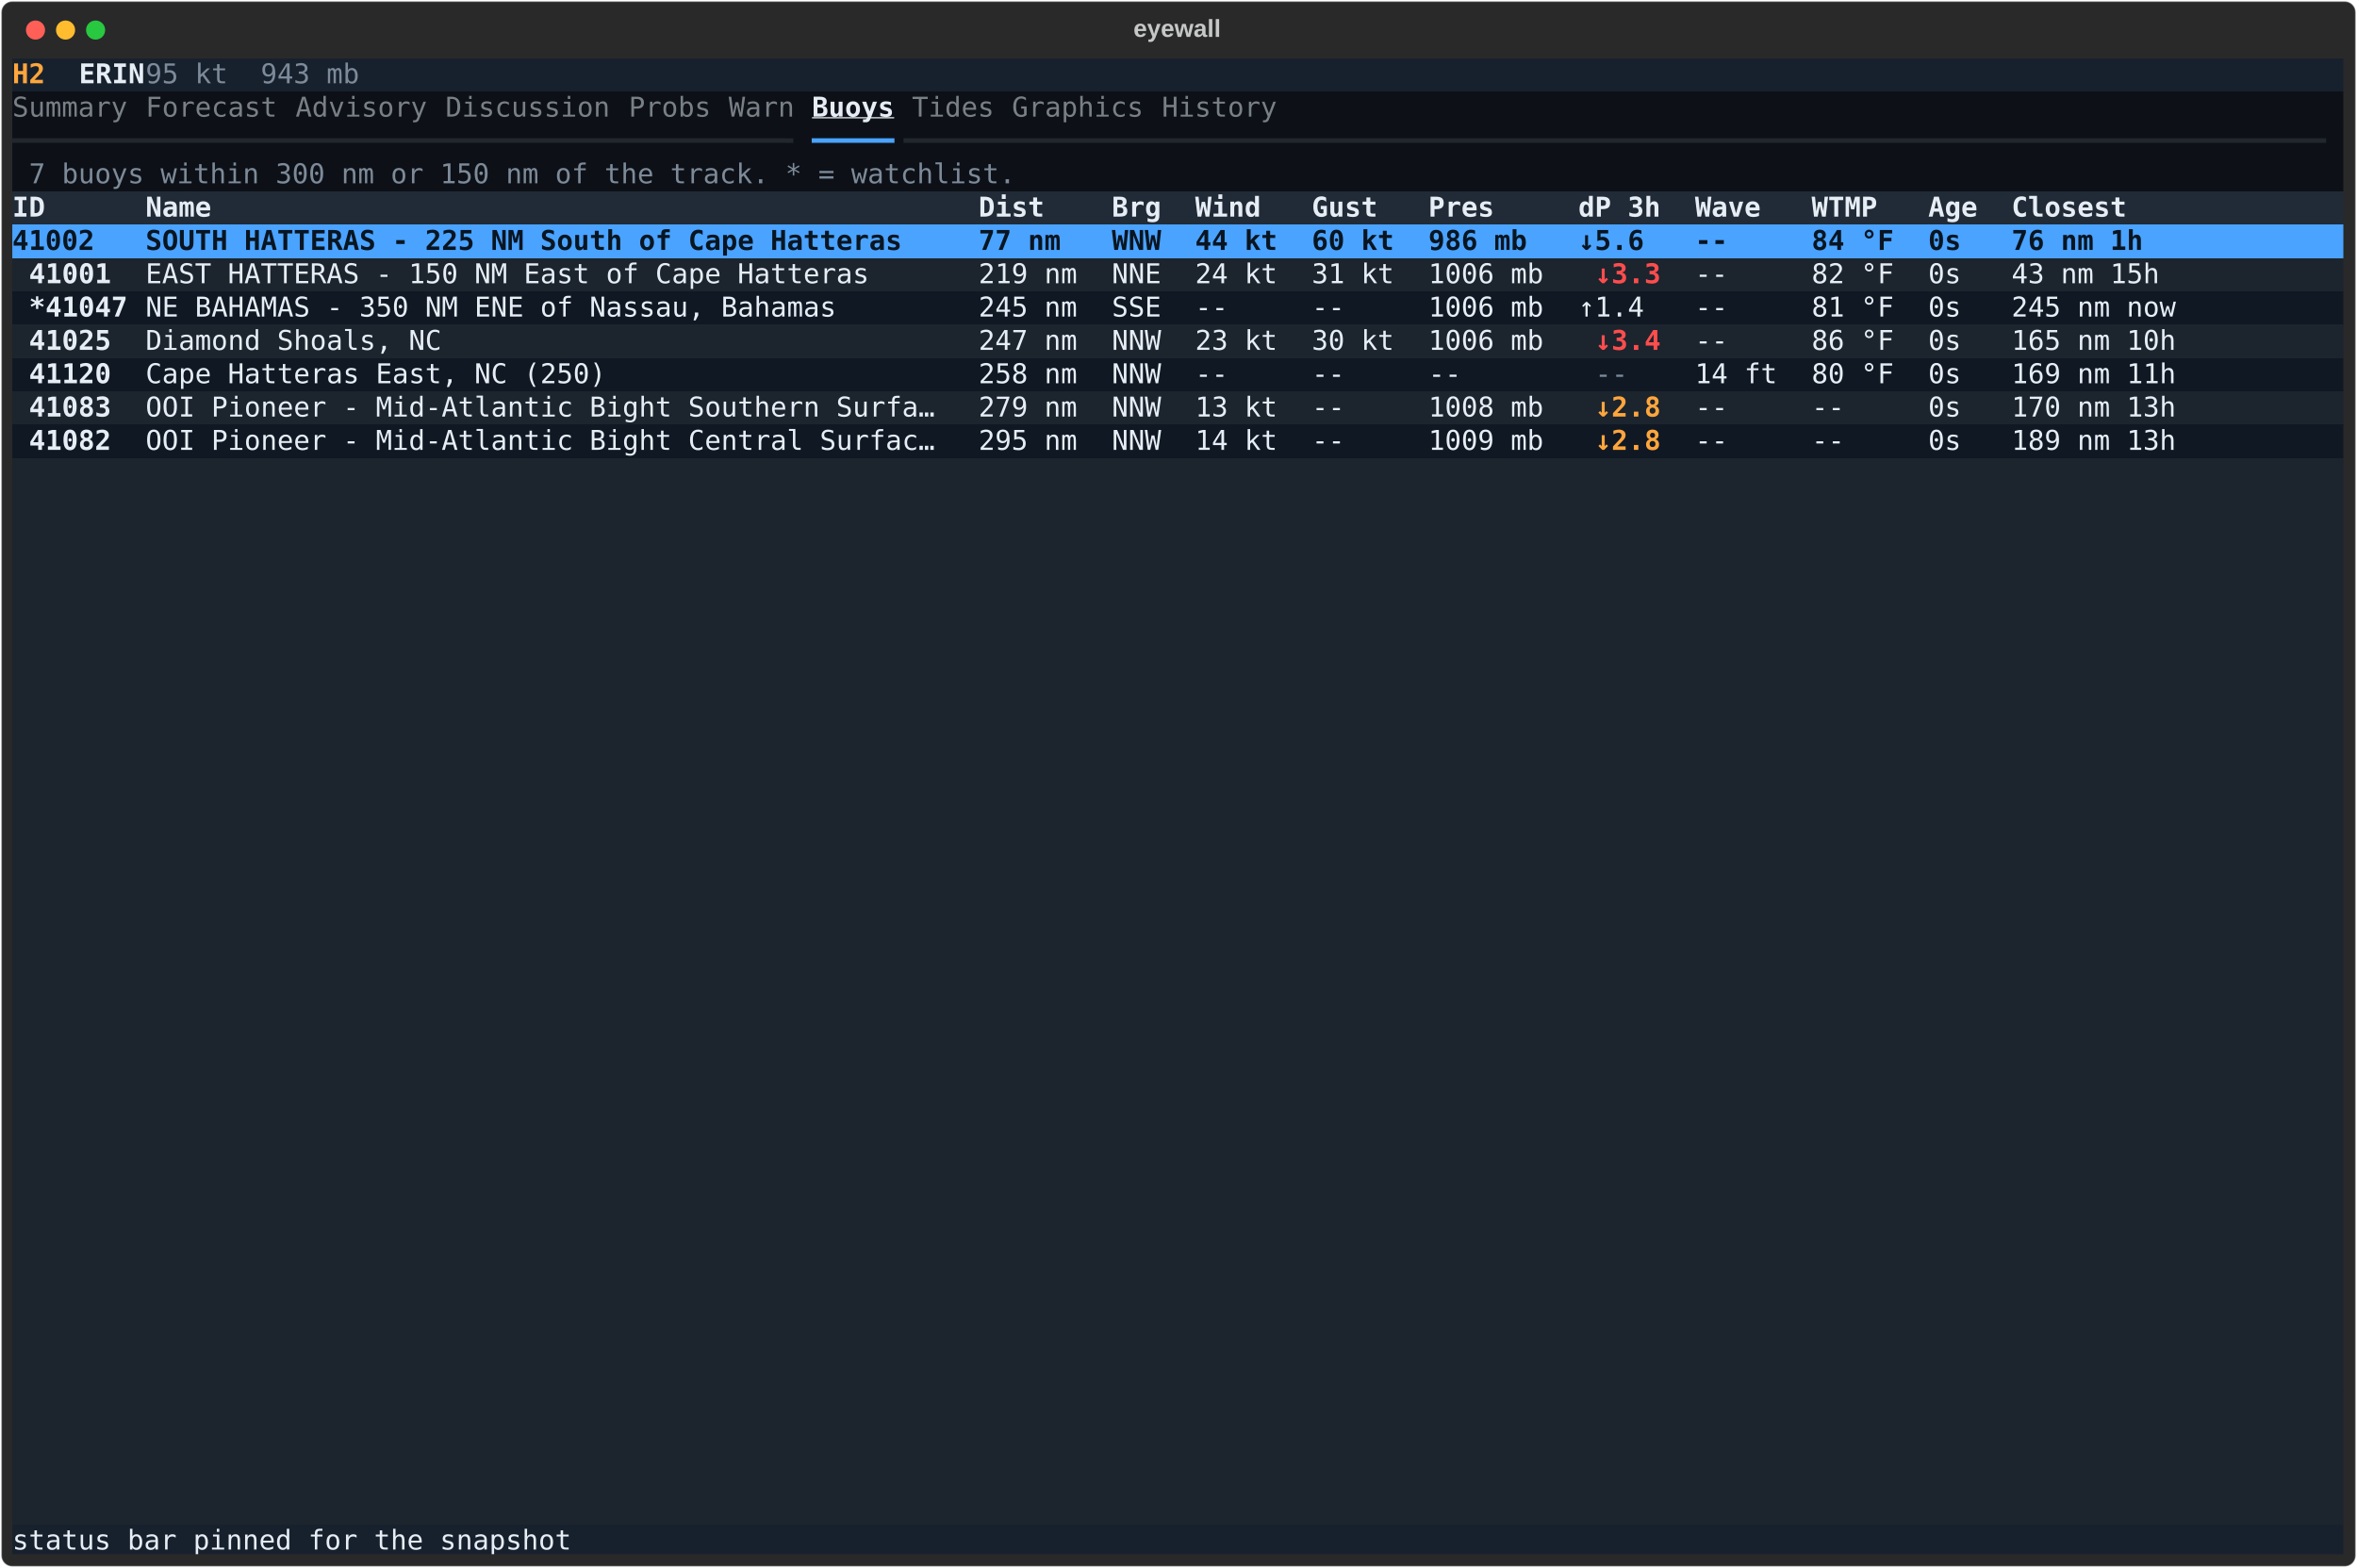
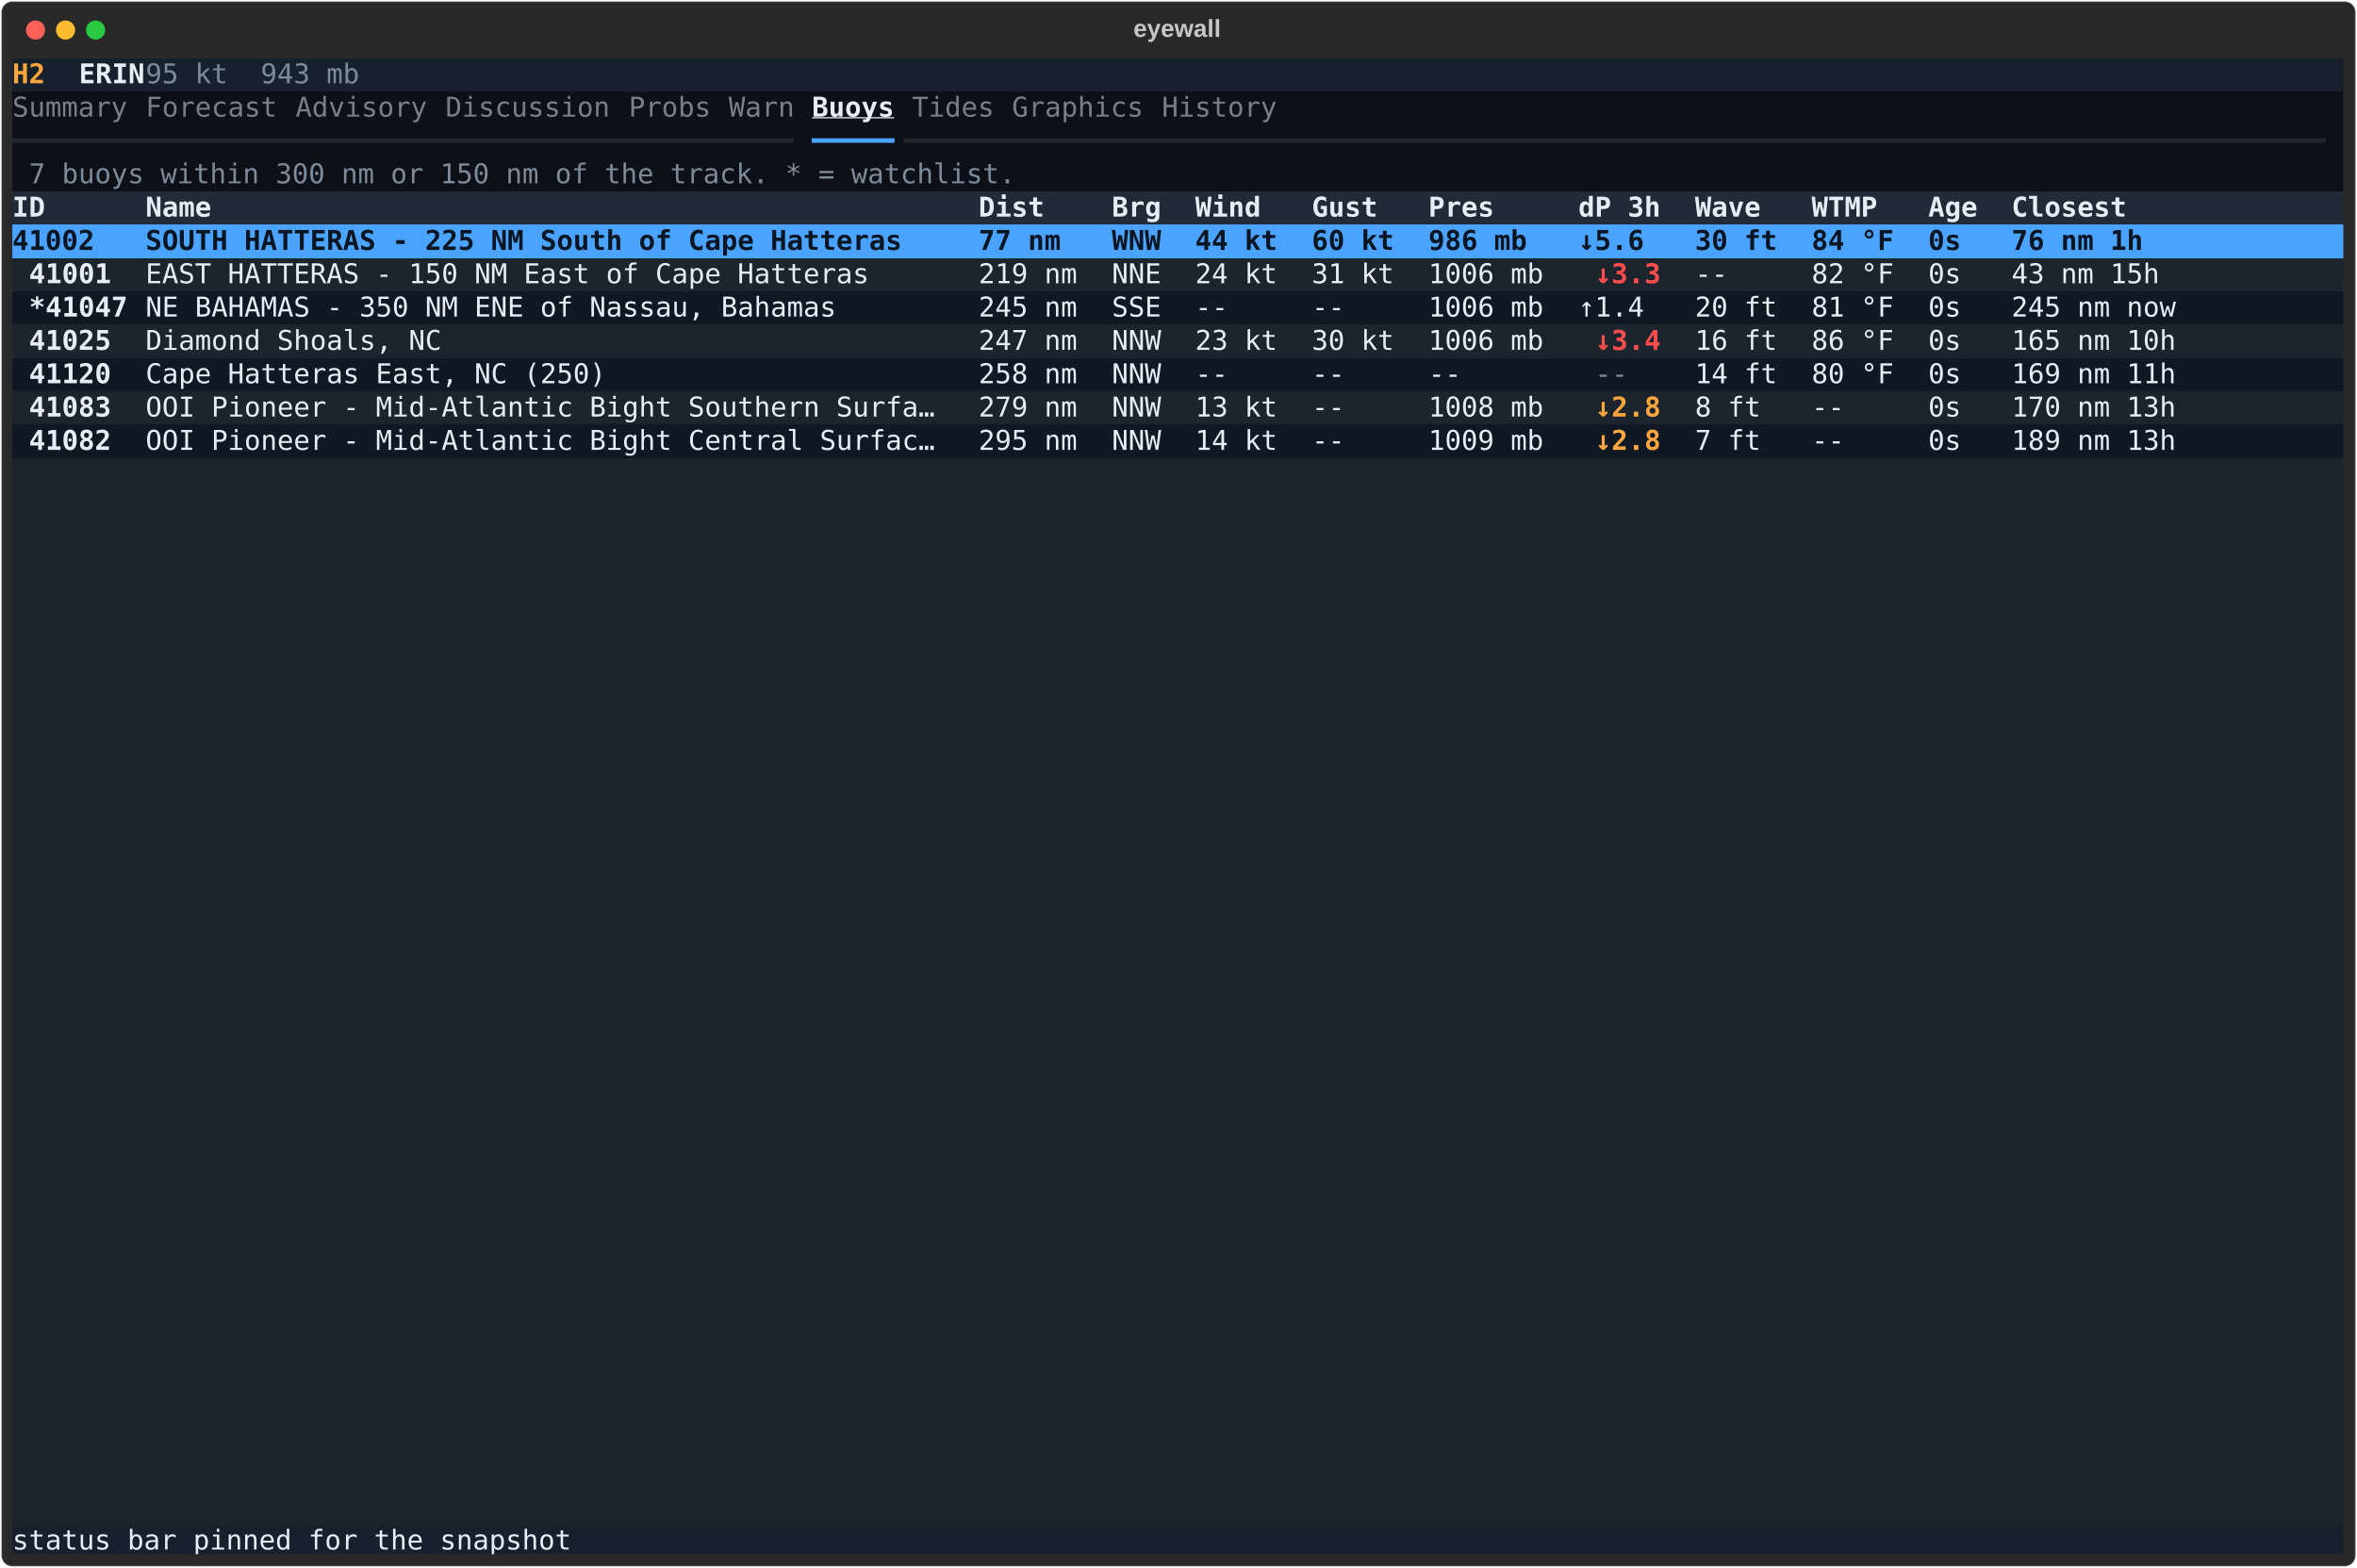
<svg xmlns="http://www.w3.org/2000/svg" class="rich-terminal" viewBox="0 0 1726 1148.0">
  <style>

    @font-face {
        font-family: "Fira Code";
        src: local("FiraCode-Regular"),
                url("https://cdnjs.cloudflare.com/ajax/libs/firacode/6.2.0/woff2/FiraCode-Regular.woff2") format("woff2"),
                url("https://cdnjs.cloudflare.com/ajax/libs/firacode/6.2.0/woff/FiraCode-Regular.woff") format("woff");
        font-style: normal;
        font-weight: 400;
    }
    @font-face {
        font-family: "Fira Code";
        src: local("FiraCode-Bold"),
                url("https://cdnjs.cloudflare.com/ajax/libs/firacode/6.2.0/woff2/FiraCode-Bold.woff2") format("woff2"),
                url("https://cdnjs.cloudflare.com/ajax/libs/firacode/6.2.0/woff/FiraCode-Bold.woff") format("woff");
        font-style: bold;
        font-weight: 700;
    }

    .terminal-matrix {
        font-family: Fira Code, monospace;
        font-size: 20px;
        line-height: 24.4px;
        font-variant-east-asian: full-width;
    }

    .terminal-title {
        font-size: 18px;
        font-weight: bold;
        font-family: arial;
    }

    .terminal-r1 { fill: #ffa63d;font-weight: bold }
.terminal-r2 { fill: #e6edf5;font-weight: bold }
.terminal-r3 { fill: #7d8a99 }
.terminal-r4 { fill: #c5c8c6 }
.terminal-r5 { fill: #797f86 }
.terminal-r6 { fill: #e6edf5;font-weight: bold;text-decoration: underline; }
.terminal-r7 { fill: #22272d }
.terminal-r8 { fill: #4aa3ff }
.terminal-r9 { fill: #091521;font-weight: bold }
.terminal-r10 { fill: #e6edf5 }
.terminal-r11 { fill: #ff4d4d;font-weight: bold }
    </style>
  <defs>
    <clipPath id="terminal-clip-terminal">
      <rect x="0" y="0" width="1707.0" height="1097.0" />
    </clipPath>
    <clipPath id="terminal-line-0">
      <rect x="0" y="1.5" width="1708" height="24.65" />
    </clipPath>
    <clipPath id="terminal-line-1">
      <rect x="0" y="25.9" width="1708" height="24.65" />
    </clipPath>
    <clipPath id="terminal-line-2">
      <rect x="0" y="50.3" width="1708" height="24.65" />
    </clipPath>
    <clipPath id="terminal-line-3">
      <rect x="0" y="74.7" width="1708" height="24.65" />
    </clipPath>
    <clipPath id="terminal-line-4">
      <rect x="0" y="99.1" width="1708" height="24.65" />
    </clipPath>
    <clipPath id="terminal-line-5">
      <rect x="0" y="123.5" width="1708" height="24.65" />
    </clipPath>
    <clipPath id="terminal-line-6">
      <rect x="0" y="147.9" width="1708" height="24.65" />
    </clipPath>
    <clipPath id="terminal-line-7">
      <rect x="0" y="172.3" width="1708" height="24.65" />
    </clipPath>
    <clipPath id="terminal-line-8">
      <rect x="0" y="196.7" width="1708" height="24.65" />
    </clipPath>
    <clipPath id="terminal-line-9">
      <rect x="0" y="221.1" width="1708" height="24.65" />
    </clipPath>
    <clipPath id="terminal-line-10">
      <rect x="0" y="245.5" width="1708" height="24.65" />
    </clipPath>
    <clipPath id="terminal-line-11">
      <rect x="0" y="269.9" width="1708" height="24.65" />
    </clipPath>
    <clipPath id="terminal-line-12">
      <rect x="0" y="294.3" width="1708" height="24.65" />
    </clipPath>
    <clipPath id="terminal-line-13">
      <rect x="0" y="318.7" width="1708" height="24.65" />
    </clipPath>
    <clipPath id="terminal-line-14">
      <rect x="0" y="343.1" width="1708" height="24.65" />
    </clipPath>
    <clipPath id="terminal-line-15">
      <rect x="0" y="367.5" width="1708" height="24.65" />
    </clipPath>
    <clipPath id="terminal-line-16">
      <rect x="0" y="391.9" width="1708" height="24.65" />
    </clipPath>
    <clipPath id="terminal-line-17">
      <rect x="0" y="416.3" width="1708" height="24.65" />
    </clipPath>
    <clipPath id="terminal-line-18">
      <rect x="0" y="440.7" width="1708" height="24.65" />
    </clipPath>
    <clipPath id="terminal-line-19">
      <rect x="0" y="465.1" width="1708" height="24.65" />
    </clipPath>
    <clipPath id="terminal-line-20">
      <rect x="0" y="489.5" width="1708" height="24.65" />
    </clipPath>
    <clipPath id="terminal-line-21">
      <rect x="0" y="513.9" width="1708" height="24.65" />
    </clipPath>
    <clipPath id="terminal-line-22">
      <rect x="0" y="538.3" width="1708" height="24.65" />
    </clipPath>
    <clipPath id="terminal-line-23">
      <rect x="0" y="562.7" width="1708" height="24.65" />
    </clipPath>
    <clipPath id="terminal-line-24">
      <rect x="0" y="587.1" width="1708" height="24.65" />
    </clipPath>
    <clipPath id="terminal-line-25">
      <rect x="0" y="611.5" width="1708" height="24.65" />
    </clipPath>
    <clipPath id="terminal-line-26">
      <rect x="0" y="635.9" width="1708" height="24.65" />
    </clipPath>
    <clipPath id="terminal-line-27">
      <rect x="0" y="660.3" width="1708" height="24.65" />
    </clipPath>
    <clipPath id="terminal-line-28">
      <rect x="0" y="684.7" width="1708" height="24.65" />
    </clipPath>
    <clipPath id="terminal-line-29">
      <rect x="0" y="709.1" width="1708" height="24.65" />
    </clipPath>
    <clipPath id="terminal-line-30">
      <rect x="0" y="733.5" width="1708" height="24.65" />
    </clipPath>
    <clipPath id="terminal-line-31">
      <rect x="0" y="757.9" width="1708" height="24.65" />
    </clipPath>
    <clipPath id="terminal-line-32">
      <rect x="0" y="782.3" width="1708" height="24.65" />
    </clipPath>
    <clipPath id="terminal-line-33">
      <rect x="0" y="806.7" width="1708" height="24.65" />
    </clipPath>
    <clipPath id="terminal-line-34">
      <rect x="0" y="831.1" width="1708" height="24.65" />
    </clipPath>
    <clipPath id="terminal-line-35">
      <rect x="0" y="855.5" width="1708" height="24.65" />
    </clipPath>
    <clipPath id="terminal-line-36">
      <rect x="0" y="879.9" width="1708" height="24.65" />
    </clipPath>
    <clipPath id="terminal-line-37">
      <rect x="0" y="904.3" width="1708" height="24.65" />
    </clipPath>
    <clipPath id="terminal-line-38">
      <rect x="0" y="928.7" width="1708" height="24.65" />
    </clipPath>
    <clipPath id="terminal-line-39">
      <rect x="0" y="953.1" width="1708" height="24.65" />
    </clipPath>
    <clipPath id="terminal-line-40">
      <rect x="0" y="977.5" width="1708" height="24.65" />
    </clipPath>
    <clipPath id="terminal-line-41">
      <rect x="0" y="1001.9" width="1708" height="24.65" />
    </clipPath>
    <clipPath id="terminal-line-42">
      <rect x="0" y="1026.3" width="1708" height="24.65" />
    </clipPath>
    <clipPath id="terminal-line-43">
      <rect x="0" y="1050.7" width="1708" height="24.65" />
    </clipPath>
  </defs>
  <rect fill="#292929" stroke="rgba(255,255,255,0.35)" stroke-width="1" x="1" y="1" width="1724" height="1146" rx="8" />
  <text class="terminal-title" fill="#c5c8c6" text-anchor="middle" x="862" y="27">eyewall</text>
  <g transform="translate(26,22)">
    <circle cx="0" cy="0" r="7" fill="#ff5f57" />
    <circle cx="22" cy="0" r="7" fill="#febc2e" />
    <circle cx="44" cy="0" r="7" fill="#28c840" />
  </g>
  <g transform="translate(9, 41)" clip-path="url(#terminal-clip-terminal)">
    <rect fill="#17212d" x="0" y="1.5" width="48.8" height="24.65" shape-rendering="crispEdges" />
    <rect fill="#17212d" x="48.8" y="1.5" width="48.8" height="24.65" shape-rendering="crispEdges" />
    <rect fill="#17212d" x="97.6" y="1.5" width="183" height="24.65" shape-rendering="crispEdges" />
    <rect fill="#17212d" x="280.6" y="1.5" width="1427.4" height="24.65" shape-rendering="crispEdges" />
    <rect fill="#0d1117" x="0" y="25.9" width="85.4" height="24.65" shape-rendering="crispEdges" />
    <rect fill="#0d1117" x="85.4" y="25.9" width="12.2" height="24.65" shape-rendering="crispEdges" />
    <rect fill="#0d1117" x="97.6" y="25.9" width="97.6" height="24.65" shape-rendering="crispEdges" />
    <rect fill="#0d1117" x="195.2" y="25.9" width="12.2" height="24.65" shape-rendering="crispEdges" />
    <rect fill="#0d1117" x="207.4" y="25.9" width="97.6" height="24.65" shape-rendering="crispEdges" />
    <rect fill="#0d1117" x="305" y="25.9" width="12.2" height="24.65" shape-rendering="crispEdges" />
    <rect fill="#0d1117" x="317.2" y="25.9" width="122" height="24.65" shape-rendering="crispEdges" />
    <rect fill="#0d1117" x="439.2" y="25.9" width="12.2" height="24.65" shape-rendering="crispEdges" />
    <rect fill="#0d1117" x="451.4" y="25.9" width="61" height="24.65" shape-rendering="crispEdges" />
    <rect fill="#0d1117" x="512.4" y="25.9" width="12.2" height="24.65" shape-rendering="crispEdges" />
    <rect fill="#0d1117" x="524.6" y="25.9" width="48.8" height="24.65" shape-rendering="crispEdges" />
    <rect fill="#0d1117" x="573.4" y="25.9" width="12.2" height="24.65" shape-rendering="crispEdges" />
    <rect fill="#0d1117" x="585.6" y="25.9" width="61" height="24.65" shape-rendering="crispEdges" />
    <rect fill="#0d1117" x="646.6" y="25.9" width="12.2" height="24.65" shape-rendering="crispEdges" />
    <rect fill="#0d1117" x="658.8" y="25.9" width="61" height="24.65" shape-rendering="crispEdges" />
    <rect fill="#0d1117" x="719.8" y="25.9" width="12.2" height="24.65" shape-rendering="crispEdges" />
    <rect fill="#0d1117" x="732" y="25.9" width="97.6" height="24.65" shape-rendering="crispEdges" />
    <rect fill="#0d1117" x="829.6" y="25.9" width="12.2" height="24.65" shape-rendering="crispEdges" />
    <rect fill="#0d1117" x="841.8" y="25.9" width="85.4" height="24.65" shape-rendering="crispEdges" />
    <rect fill="#0d1117" x="927.2" y="25.9" width="780.8" height="24.65" shape-rendering="crispEdges" />
    <rect fill="#0d1117" x="0" y="50.3" width="585.6" height="24.65" shape-rendering="crispEdges" />
    <rect fill="#0d1117" x="585.6" y="50.3" width="61" height="24.65" shape-rendering="crispEdges" />
    <rect fill="#0d1117" x="646.6" y="50.3" width="1061.4" height="24.65" shape-rendering="crispEdges" />
    <rect fill="#0d1117" x="0" y="74.7" width="12.2" height="24.65" shape-rendering="crispEdges" />
    <rect fill="#0d1117" x="12.2" y="74.7" width="732" height="24.65" shape-rendering="crispEdges" />
    <rect fill="#0d1117" x="744.2" y="74.7" width="963.8" height="24.65" shape-rendering="crispEdges" />
    <rect fill="#212b37" x="0" y="99.1" width="97.6" height="24.65" shape-rendering="crispEdges" />
    <rect fill="#212b37" x="97.6" y="99.1" width="610" height="24.65" shape-rendering="crispEdges" />
    <rect fill="#212b37" x="707.6" y="99.1" width="97.6" height="24.65" shape-rendering="crispEdges" />
    <rect fill="#212b37" x="805.2" y="99.1" width="61" height="24.65" shape-rendering="crispEdges" />
    <rect fill="#212b37" x="866.2" y="99.1" width="85.4" height="24.65" shape-rendering="crispEdges" />
    <rect fill="#212b37" x="951.6" y="99.1" width="85.4" height="24.65" shape-rendering="crispEdges" />
    <rect fill="#212b37" x="1037" y="99.1" width="109.8" height="24.65" shape-rendering="crispEdges" />
    <rect fill="#212b37" x="1146.8" y="99.1" width="85.4" height="24.65" shape-rendering="crispEdges" />
    <rect fill="#212b37" x="1232.2" y="99.1" width="85.4" height="24.65" shape-rendering="crispEdges" />
    <rect fill="#212b37" x="1317.6" y="99.1" width="85.4" height="24.65" shape-rendering="crispEdges" />
    <rect fill="#212b37" x="1403" y="99.1" width="61" height="24.65" shape-rendering="crispEdges" />
    <rect fill="#212b37" x="1464" y="99.1" width="146.4" height="24.65" shape-rendering="crispEdges" />
    <rect fill="#212b37" x="1610.4" y="99.1" width="97.6" height="24.65" shape-rendering="crispEdges" />
    <rect fill="#4aa3ff" x="0" y="123.5" width="97.6" height="24.65" shape-rendering="crispEdges" />
    <rect fill="#4aa3ff" x="97.6" y="123.5" width="610" height="24.65" shape-rendering="crispEdges" />
    <rect fill="#4aa3ff" x="707.6" y="123.5" width="97.6" height="24.65" shape-rendering="crispEdges" />
    <rect fill="#4aa3ff" x="805.2" y="123.5" width="61" height="24.65" shape-rendering="crispEdges" />
    <rect fill="#4aa3ff" x="866.2" y="123.5" width="85.4" height="24.65" shape-rendering="crispEdges" />
    <rect fill="#4aa3ff" x="951.6" y="123.5" width="85.4" height="24.65" shape-rendering="crispEdges" />
    <rect fill="#4aa3ff" x="1037" y="123.5" width="109.8" height="24.65" shape-rendering="crispEdges" />
    <rect fill="#4aa3ff" x="1146.8" y="123.5" width="85.4" height="24.65" shape-rendering="crispEdges" />
    <rect fill="#4aa3ff" x="1232.2" y="123.5" width="85.4" height="24.65" shape-rendering="crispEdges" />
    <rect fill="#4aa3ff" x="1317.6" y="123.5" width="85.4" height="24.65" shape-rendering="crispEdges" />
    <rect fill="#4aa3ff" x="1403" y="123.5" width="61" height="24.65" shape-rendering="crispEdges" />
    <rect fill="#4aa3ff" x="1464" y="123.5" width="146.4" height="24.65" shape-rendering="crispEdges" />
    <rect fill="#4aa3ff" x="1610.4" y="123.5" width="97.6" height="24.65" shape-rendering="crispEdges" />
    <rect fill="#1c242e" x="0" y="147.9" width="12.2" height="24.65" shape-rendering="crispEdges" />
    <rect fill="#1c242e" x="12.2" y="147.9" width="73.2" height="24.65" shape-rendering="crispEdges" />
    <rect fill="#1c242e" x="85.4" y="147.9" width="12.2" height="24.65" shape-rendering="crispEdges" />
    <rect fill="#1c242e" x="97.6" y="147.9" width="610" height="24.65" shape-rendering="crispEdges" />
    <rect fill="#1c242e" x="707.6" y="147.9" width="97.6" height="24.65" shape-rendering="crispEdges" />
    <rect fill="#1c242e" x="805.2" y="147.9" width="61" height="24.65" shape-rendering="crispEdges" />
    <rect fill="#1c242e" x="866.2" y="147.9" width="85.4" height="24.65" shape-rendering="crispEdges" />
    <rect fill="#1c242e" x="951.6" y="147.9" width="85.4" height="24.65" shape-rendering="crispEdges" />
    <rect fill="#1c242e" x="1037" y="147.9" width="109.8" height="24.65" shape-rendering="crispEdges" />
    <rect fill="#1c242e" x="1146.8" y="147.9" width="12.2" height="24.65" shape-rendering="crispEdges" />
    <rect fill="#1c242e" x="1159" y="147.9" width="48.8" height="24.65" shape-rendering="crispEdges" />
    <rect fill="#1c242e" x="1207.8" y="147.9" width="24.4" height="24.65" shape-rendering="crispEdges" />
    <rect fill="#1c242e" x="1232.2" y="147.9" width="85.4" height="24.65" shape-rendering="crispEdges" />
    <rect fill="#1c242e" x="1317.6" y="147.9" width="85.4" height="24.65" shape-rendering="crispEdges" />
    <rect fill="#1c242e" x="1403" y="147.9" width="61" height="24.65" shape-rendering="crispEdges" />
    <rect fill="#1c242e" x="1464" y="147.9" width="146.4" height="24.65" shape-rendering="crispEdges" />
    <rect fill="#1c242e" x="1610.4" y="147.9" width="97.6" height="24.65" shape-rendering="crispEdges" />
    <rect fill="#101824" x="0" y="172.3" width="12.2" height="24.65" shape-rendering="crispEdges" />
    <rect fill="#101824" x="12.2" y="172.3" width="73.2" height="24.65" shape-rendering="crispEdges" />
    <rect fill="#101824" x="85.4" y="172.3" width="12.2" height="24.65" shape-rendering="crispEdges" />
    <rect fill="#101824" x="97.6" y="172.3" width="610" height="24.65" shape-rendering="crispEdges" />
    <rect fill="#101824" x="707.6" y="172.3" width="97.6" height="24.65" shape-rendering="crispEdges" />
    <rect fill="#101824" x="805.2" y="172.3" width="61" height="24.65" shape-rendering="crispEdges" />
    <rect fill="#101824" x="866.2" y="172.3" width="85.4" height="24.65" shape-rendering="crispEdges" />
    <rect fill="#101824" x="951.6" y="172.3" width="85.4" height="24.65" shape-rendering="crispEdges" />
    <rect fill="#101824" x="1037" y="172.3" width="109.8" height="24.65" shape-rendering="crispEdges" />
    <rect fill="#101824" x="1146.8" y="172.3" width="85.4" height="24.65" shape-rendering="crispEdges" />
    <rect fill="#101824" x="1232.2" y="172.3" width="85.4" height="24.65" shape-rendering="crispEdges" />
    <rect fill="#101824" x="1317.6" y="172.3" width="85.4" height="24.65" shape-rendering="crispEdges" />
    <rect fill="#101824" x="1403" y="172.3" width="61" height="24.65" shape-rendering="crispEdges" />
    <rect fill="#101824" x="1464" y="172.3" width="146.4" height="24.65" shape-rendering="crispEdges" />
    <rect fill="#101824" x="1610.4" y="172.3" width="97.6" height="24.65" shape-rendering="crispEdges" />
    <rect fill="#1c242e" x="0" y="196.7" width="12.2" height="24.65" shape-rendering="crispEdges" />
    <rect fill="#1c242e" x="12.2" y="196.7" width="73.2" height="24.65" shape-rendering="crispEdges" />
    <rect fill="#1c242e" x="85.4" y="196.7" width="12.2" height="24.65" shape-rendering="crispEdges" />
    <rect fill="#1c242e" x="97.6" y="196.7" width="610" height="24.65" shape-rendering="crispEdges" />
    <rect fill="#1c242e" x="707.6" y="196.7" width="97.6" height="24.65" shape-rendering="crispEdges" />
    <rect fill="#1c242e" x="805.2" y="196.7" width="61" height="24.65" shape-rendering="crispEdges" />
    <rect fill="#1c242e" x="866.2" y="196.7" width="85.4" height="24.65" shape-rendering="crispEdges" />
    <rect fill="#1c242e" x="951.6" y="196.7" width="85.4" height="24.65" shape-rendering="crispEdges" />
    <rect fill="#1c242e" x="1037" y="196.7" width="109.8" height="24.65" shape-rendering="crispEdges" />
    <rect fill="#1c242e" x="1146.8" y="196.7" width="12.2" height="24.65" shape-rendering="crispEdges" />
    <rect fill="#1c242e" x="1159" y="196.7" width="48.8" height="24.65" shape-rendering="crispEdges" />
    <rect fill="#1c242e" x="1207.8" y="196.7" width="24.4" height="24.65" shape-rendering="crispEdges" />
    <rect fill="#1c242e" x="1232.2" y="196.7" width="85.4" height="24.65" shape-rendering="crispEdges" />
    <rect fill="#1c242e" x="1317.6" y="196.7" width="85.4" height="24.65" shape-rendering="crispEdges" />
    <rect fill="#1c242e" x="1403" y="196.7" width="61" height="24.65" shape-rendering="crispEdges" />
    <rect fill="#1c242e" x="1464" y="196.7" width="146.4" height="24.65" shape-rendering="crispEdges" />
    <rect fill="#1c242e" x="1610.4" y="196.7" width="97.6" height="24.65" shape-rendering="crispEdges" />
    <rect fill="#101824" x="0" y="221.1" width="12.2" height="24.65" shape-rendering="crispEdges" />
    <rect fill="#101824" x="12.2" y="221.1" width="73.2" height="24.65" shape-rendering="crispEdges" />
    <rect fill="#101824" x="85.4" y="221.1" width="12.2" height="24.65" shape-rendering="crispEdges" />
    <rect fill="#101824" x="97.6" y="221.1" width="610" height="24.65" shape-rendering="crispEdges" />
    <rect fill="#101824" x="707.6" y="221.1" width="97.6" height="24.65" shape-rendering="crispEdges" />
    <rect fill="#101824" x="805.2" y="221.1" width="61" height="24.65" shape-rendering="crispEdges" />
    <rect fill="#101824" x="866.2" y="221.1" width="85.4" height="24.65" shape-rendering="crispEdges" />
    <rect fill="#101824" x="951.6" y="221.1" width="85.4" height="24.65" shape-rendering="crispEdges" />
    <rect fill="#101824" x="1037" y="221.1" width="109.8" height="24.65" shape-rendering="crispEdges" />
    <rect fill="#101824" x="1146.8" y="221.1" width="12.2" height="24.65" shape-rendering="crispEdges" />
    <rect fill="#101824" x="1159" y="221.1" width="24.4" height="24.65" shape-rendering="crispEdges" />
    <rect fill="#101824" x="1183.4" y="221.1" width="48.8" height="24.65" shape-rendering="crispEdges" />
    <rect fill="#101824" x="1232.2" y="221.1" width="85.4" height="24.65" shape-rendering="crispEdges" />
    <rect fill="#101824" x="1317.6" y="221.1" width="85.4" height="24.65" shape-rendering="crispEdges" />
    <rect fill="#101824" x="1403" y="221.1" width="61" height="24.65" shape-rendering="crispEdges" />
    <rect fill="#101824" x="1464" y="221.1" width="146.4" height="24.65" shape-rendering="crispEdges" />
    <rect fill="#101824" x="1610.4" y="221.1" width="97.6" height="24.65" shape-rendering="crispEdges" />
    <rect fill="#1c242e" x="0" y="245.5" width="12.2" height="24.65" shape-rendering="crispEdges" />
    <rect fill="#1c242e" x="12.2" y="245.5" width="73.2" height="24.65" shape-rendering="crispEdges" />
    <rect fill="#1c242e" x="85.4" y="245.5" width="12.2" height="24.65" shape-rendering="crispEdges" />
    <rect fill="#1c242e" x="97.6" y="245.5" width="610" height="24.65" shape-rendering="crispEdges" />
    <rect fill="#1c242e" x="707.6" y="245.5" width="97.6" height="24.65" shape-rendering="crispEdges" />
    <rect fill="#1c242e" x="805.2" y="245.5" width="61" height="24.65" shape-rendering="crispEdges" />
    <rect fill="#1c242e" x="866.2" y="245.5" width="85.4" height="24.65" shape-rendering="crispEdges" />
    <rect fill="#1c242e" x="951.6" y="245.5" width="85.4" height="24.65" shape-rendering="crispEdges" />
    <rect fill="#1c242e" x="1037" y="245.5" width="109.8" height="24.65" shape-rendering="crispEdges" />
    <rect fill="#1c242e" x="1146.8" y="245.5" width="12.2" height="24.65" shape-rendering="crispEdges" />
    <rect fill="#1c242e" x="1159" y="245.5" width="48.8" height="24.65" shape-rendering="crispEdges" />
    <rect fill="#1c242e" x="1207.8" y="245.5" width="24.4" height="24.65" shape-rendering="crispEdges" />
    <rect fill="#1c242e" x="1232.2" y="245.5" width="85.4" height="24.65" shape-rendering="crispEdges" />
    <rect fill="#1c242e" x="1317.6" y="245.5" width="85.4" height="24.65" shape-rendering="crispEdges" />
    <rect fill="#1c242e" x="1403" y="245.5" width="61" height="24.65" shape-rendering="crispEdges" />
    <rect fill="#1c242e" x="1464" y="245.5" width="146.4" height="24.65" shape-rendering="crispEdges" />
    <rect fill="#1c242e" x="1610.4" y="245.5" width="97.6" height="24.65" shape-rendering="crispEdges" />
    <rect fill="#101824" x="0" y="269.9" width="12.2" height="24.65" shape-rendering="crispEdges" />
    <rect fill="#101824" x="12.2" y="269.9" width="73.2" height="24.65" shape-rendering="crispEdges" />
    <rect fill="#101824" x="85.4" y="269.9" width="12.2" height="24.65" shape-rendering="crispEdges" />
    <rect fill="#101824" x="97.6" y="269.9" width="610" height="24.65" shape-rendering="crispEdges" />
    <rect fill="#101824" x="707.6" y="269.9" width="97.6" height="24.65" shape-rendering="crispEdges" />
    <rect fill="#101824" x="805.2" y="269.9" width="61" height="24.65" shape-rendering="crispEdges" />
    <rect fill="#101824" x="866.2" y="269.9" width="85.4" height="24.65" shape-rendering="crispEdges" />
    <rect fill="#101824" x="951.6" y="269.9" width="85.4" height="24.65" shape-rendering="crispEdges" />
    <rect fill="#101824" x="1037" y="269.9" width="109.8" height="24.65" shape-rendering="crispEdges" />
    <rect fill="#101824" x="1146.8" y="269.9" width="12.2" height="24.65" shape-rendering="crispEdges" />
    <rect fill="#101824" x="1159" y="269.9" width="48.8" height="24.65" shape-rendering="crispEdges" />
    <rect fill="#101824" x="1207.8" y="269.9" width="24.4" height="24.65" shape-rendering="crispEdges" />
    <rect fill="#101824" x="1232.2" y="269.9" width="85.4" height="24.65" shape-rendering="crispEdges" />
    <rect fill="#101824" x="1317.6" y="269.9" width="85.4" height="24.65" shape-rendering="crispEdges" />
    <rect fill="#101824" x="1403" y="269.9" width="61" height="24.65" shape-rendering="crispEdges" />
    <rect fill="#101824" x="1464" y="269.9" width="146.4" height="24.65" shape-rendering="crispEdges" />
    <rect fill="#101824" x="1610.4" y="269.9" width="97.6" height="24.65" shape-rendering="crispEdges" />
    <rect fill="#1c242e" x="0" y="294.3" width="1708" height="24.65" shape-rendering="crispEdges" />
    <rect fill="#1c242e" x="0" y="318.7" width="1708" height="24.65" shape-rendering="crispEdges" />
    <rect fill="#1c242e" x="0" y="343.1" width="1708" height="24.65" shape-rendering="crispEdges" />
    <rect fill="#1c242e" x="0" y="367.5" width="1708" height="24.65" shape-rendering="crispEdges" />
    <rect fill="#1c242e" x="0" y="391.9" width="1708" height="24.65" shape-rendering="crispEdges" />
    <rect fill="#1c242e" x="0" y="416.3" width="1708" height="24.65" shape-rendering="crispEdges" />
    <rect fill="#1c242e" x="0" y="440.7" width="1708" height="24.65" shape-rendering="crispEdges" />
    <rect fill="#1c242e" x="0" y="465.1" width="1708" height="24.65" shape-rendering="crispEdges" />
    <rect fill="#1c242e" x="0" y="489.5" width="1708" height="24.65" shape-rendering="crispEdges" />
    <rect fill="#1c242e" x="0" y="513.9" width="1708" height="24.65" shape-rendering="crispEdges" />
    <rect fill="#1c242e" x="0" y="538.3" width="1708" height="24.65" shape-rendering="crispEdges" />
    <rect fill="#1c242e" x="0" y="562.7" width="1708" height="24.65" shape-rendering="crispEdges" />
    <rect fill="#1c242e" x="0" y="587.1" width="1708" height="24.65" shape-rendering="crispEdges" />
    <rect fill="#1c242e" x="0" y="611.5" width="1708" height="24.65" shape-rendering="crispEdges" />
    <rect fill="#1c242e" x="0" y="635.9" width="1708" height="24.65" shape-rendering="crispEdges" />
    <rect fill="#1c242e" x="0" y="660.3" width="1708" height="24.65" shape-rendering="crispEdges" />
    <rect fill="#1c242e" x="0" y="684.7" width="1708" height="24.65" shape-rendering="crispEdges" />
    <rect fill="#1c242e" x="0" y="709.1" width="1708" height="24.65" shape-rendering="crispEdges" />
    <rect fill="#1c242e" x="0" y="733.5" width="1708" height="24.65" shape-rendering="crispEdges" />
    <rect fill="#1c242e" x="0" y="757.9" width="1708" height="24.65" shape-rendering="crispEdges" />
    <rect fill="#1c242e" x="0" y="782.3" width="1708" height="24.65" shape-rendering="crispEdges" />
    <rect fill="#1c242e" x="0" y="806.7" width="1708" height="24.65" shape-rendering="crispEdges" />
    <rect fill="#1c242e" x="0" y="831.1" width="1708" height="24.65" shape-rendering="crispEdges" />
    <rect fill="#1c242e" x="0" y="855.5" width="1708" height="24.65" shape-rendering="crispEdges" />
    <rect fill="#1c242e" x="0" y="879.9" width="1708" height="24.65" shape-rendering="crispEdges" />
    <rect fill="#1c242e" x="0" y="904.3" width="1708" height="24.65" shape-rendering="crispEdges" />
    <rect fill="#1c242e" x="0" y="928.7" width="1708" height="24.65" shape-rendering="crispEdges" />
    <rect fill="#1c242e" x="0" y="953.1" width="1708" height="24.65" shape-rendering="crispEdges" />
    <rect fill="#1c242e" x="0" y="977.5" width="1708" height="24.65" shape-rendering="crispEdges" />
    <rect fill="#1c242e" x="0" y="1001.9" width="1708" height="24.65" shape-rendering="crispEdges" />
    <rect fill="#1c242e" x="0" y="1026.3" width="1708" height="24.65" shape-rendering="crispEdges" />
    <rect fill="#1c242e" x="0" y="1050.7" width="1708" height="24.65" shape-rendering="crispEdges" />
    <rect fill="#17212d" x="0" y="1075.1" width="427" height="24.65" shape-rendering="crispEdges" />
    <rect fill="#17212d" x="427" y="1075.1" width="1281" height="24.65" shape-rendering="crispEdges" />
    <g class="terminal-matrix">
      <text class="terminal-r1" x="0" y="20" textLength="48.8" clip-path="url(#terminal-line-0)"> H2 </text>
      <text class="terminal-r2" x="48.8" y="20" textLength="48.8" clip-path="url(#terminal-line-0)">ERIN</text>
      <text class="terminal-r3" x="97.6" y="20" textLength="183" clip-path="url(#terminal-line-0)">  95 kt  943 mb</text>
      <text class="terminal-r4" x="1708" y="20" textLength="12.2" clip-path="url(#terminal-line-0)">
</text>
      <text class="terminal-r5" x="0" y="44.4" textLength="85.4" clip-path="url(#terminal-line-1)">Summary</text>
      <text class="terminal-r5" x="97.6" y="44.4" textLength="97.6" clip-path="url(#terminal-line-1)">Forecast</text>
      <text class="terminal-r5" x="207.4" y="44.4" textLength="97.6" clip-path="url(#terminal-line-1)">Advisory</text>
      <text class="terminal-r5" x="317.2" y="44.4" textLength="122" clip-path="url(#terminal-line-1)">Discussion</text>
      <text class="terminal-r5" x="451.4" y="44.4" textLength="61" clip-path="url(#terminal-line-1)">Probs</text>
      <text class="terminal-r5" x="524.6" y="44.4" textLength="48.8" clip-path="url(#terminal-line-1)">Warn</text>
      <text class="terminal-r6" x="585.6" y="44.4" textLength="61" clip-path="url(#terminal-line-1)">Buoys</text>
      <text class="terminal-r5" x="658.8" y="44.4" textLength="61" clip-path="url(#terminal-line-1)">Tides</text>
      <text class="terminal-r5" x="732" y="44.4" textLength="97.6" clip-path="url(#terminal-line-1)">Graphics</text>
      <text class="terminal-r5" x="841.8" y="44.4" textLength="85.4" clip-path="url(#terminal-line-1)">History</text>
      <text class="terminal-r4" x="1708" y="44.4" textLength="12.2" clip-path="url(#terminal-line-1)">
</text>
      <text class="terminal-r7" x="0" y="68.8" textLength="585.6" clip-path="url(#terminal-line-2)">━━━━━━━━━━━━━━━━━━━━━━━━━━━━━━━━━━━━━━━━━━━━━━━╸</text>
      <text class="terminal-r8" x="585.6" y="68.8" textLength="61" clip-path="url(#terminal-line-2)">━━━━━</text>
      <text class="terminal-r7" x="646.6" y="68.8" textLength="1061.4" clip-path="url(#terminal-line-2)">╺━━━━━━━━━━━━━━━━━━━━━━━━━━━━━━━━━━━━━━━━━━━━━━━━━━━━━━━━━━━━━━━━━━━━━━━━━━━━━━━━━━━━━━</text>
      <text class="terminal-r4" x="1708" y="68.8" textLength="12.2" clip-path="url(#terminal-line-2)">
</text>
      <text class="terminal-r3" x="12.2" y="93.2" textLength="732" clip-path="url(#terminal-line-3)">7 buoys within 300 nm or 150 nm of the track. * = watchlist.</text>
      <text class="terminal-r4" x="1708" y="93.2" textLength="12.2" clip-path="url(#terminal-line-3)">
</text>
      <text class="terminal-r2" x="0" y="117.6" textLength="97.6" clip-path="url(#terminal-line-4)"> ID     </text>
      <text class="terminal-r2" x="97.6" y="117.6" textLength="610" clip-path="url(#terminal-line-4)"> Name                                             </text>
      <text class="terminal-r2" x="707.6" y="117.6" textLength="97.6" clip-path="url(#terminal-line-4)"> Dist   </text>
      <text class="terminal-r2" x="805.2" y="117.6" textLength="61" clip-path="url(#terminal-line-4)"> Brg </text>
      <text class="terminal-r2" x="866.2" y="117.6" textLength="85.4" clip-path="url(#terminal-line-4)"> Wind  </text>
      <text class="terminal-r2" x="951.6" y="117.6" textLength="85.4" clip-path="url(#terminal-line-4)"> Gust  </text>
      <text class="terminal-r2" x="1037" y="117.6" textLength="109.8" clip-path="url(#terminal-line-4)"> Pres    </text>
      <text class="terminal-r2" x="1146.8" y="117.6" textLength="85.4" clip-path="url(#terminal-line-4)"> dP 3h </text>
      <text class="terminal-r2" x="1232.2" y="117.6" textLength="85.4" clip-path="url(#terminal-line-4)"> Wave  </text>
      <text class="terminal-r2" x="1317.6" y="117.6" textLength="85.4" clip-path="url(#terminal-line-4)"> WTMP  </text>
      <text class="terminal-r2" x="1403" y="117.6" textLength="61" clip-path="url(#terminal-line-4)"> Age </text>
      <text class="terminal-r2" x="1464" y="117.6" textLength="146.4" clip-path="url(#terminal-line-4)"> Closest    </text>
      <text class="terminal-r4" x="1708" y="117.6" textLength="12.2" clip-path="url(#terminal-line-4)">
</text>
      <text class="terminal-r9" x="0" y="142" textLength="97.6" clip-path="url(#terminal-line-5)">  41002 </text>
      <text class="terminal-r9" x="97.6" y="142" textLength="610" clip-path="url(#terminal-line-5)"> SOUTH HATTERAS - 225 NM South of Cape Hatteras   </text>
      <text class="terminal-r9" x="707.6" y="142" textLength="97.6" clip-path="url(#terminal-line-5)"> 77 nm  </text>
      <text class="terminal-r9" x="805.2" y="142" textLength="61" clip-path="url(#terminal-line-5)"> WNW </text>
      <text class="terminal-r9" x="866.2" y="142" textLength="85.4" clip-path="url(#terminal-line-5)"> 44 kt </text>
      <text class="terminal-r9" x="951.6" y="142" textLength="85.4" clip-path="url(#terminal-line-5)"> 60 kt </text>
      <text class="terminal-r9" x="1037" y="142" textLength="109.8" clip-path="url(#terminal-line-5)"> 986 mb  </text>
      <text class="terminal-r9" x="1146.8" y="142" textLength="85.4" clip-path="url(#terminal-line-5)"> ↓5.6  </text>
-       <text class="terminal-r9" x="1232.2" y="142" textLength="85.4" clip-path="url(#terminal-line-5)"> --    </text>
+       <text class="terminal-r9" x="1232.2" y="142" textLength="85.4" clip-path="url(#terminal-line-5)"> 30 ft </text>
      <text class="terminal-r9" x="1317.6" y="142" textLength="85.4" clip-path="url(#terminal-line-5)"> 84 °F </text>
      <text class="terminal-r9" x="1403" y="142" textLength="61" clip-path="url(#terminal-line-5)"> 0s  </text>
      <text class="terminal-r9" x="1464" y="142" textLength="146.4" clip-path="url(#terminal-line-5)"> 76 nm 1h   </text>
      <text class="terminal-r4" x="1708" y="142" textLength="12.2" clip-path="url(#terminal-line-5)">
</text>
      <text class="terminal-r2" x="12.2" y="166.4" textLength="73.2" clip-path="url(#terminal-line-6)"> 41001</text>
      <text class="terminal-r10" x="97.6" y="166.4" textLength="610" clip-path="url(#terminal-line-6)"> EAST HATTERAS - 150 NM East of Cape Hatteras     </text>
      <text class="terminal-r10" x="707.6" y="166.4" textLength="97.6" clip-path="url(#terminal-line-6)"> 219 nm </text>
      <text class="terminal-r10" x="805.2" y="166.4" textLength="61" clip-path="url(#terminal-line-6)"> NNE </text>
      <text class="terminal-r10" x="866.2" y="166.4" textLength="85.4" clip-path="url(#terminal-line-6)"> 24 kt </text>
      <text class="terminal-r10" x="951.6" y="166.4" textLength="85.4" clip-path="url(#terminal-line-6)"> 31 kt </text>
      <text class="terminal-r10" x="1037" y="166.4" textLength="109.8" clip-path="url(#terminal-line-6)"> 1006 mb </text>
      <text class="terminal-r11" x="1159" y="166.4" textLength="48.8" clip-path="url(#terminal-line-6)">↓3.3</text>
      <text class="terminal-r10" x="1232.2" y="166.4" textLength="85.4" clip-path="url(#terminal-line-6)"> --    </text>
      <text class="terminal-r10" x="1317.6" y="166.4" textLength="85.4" clip-path="url(#terminal-line-6)"> 82 °F </text>
      <text class="terminal-r10" x="1403" y="166.4" textLength="61" clip-path="url(#terminal-line-6)"> 0s  </text>
      <text class="terminal-r10" x="1464" y="166.4" textLength="146.4" clip-path="url(#terminal-line-6)"> 43 nm 15h  </text>
      <text class="terminal-r4" x="1708" y="166.4" textLength="12.2" clip-path="url(#terminal-line-6)">
</text>
      <text class="terminal-r2" x="12.2" y="190.8" textLength="73.2" clip-path="url(#terminal-line-7)">*41047</text>
      <text class="terminal-r10" x="97.6" y="190.8" textLength="610" clip-path="url(#terminal-line-7)"> NE BAHAMAS - 350 NM ENE of Nassau, Bahamas       </text>
      <text class="terminal-r10" x="707.6" y="190.8" textLength="97.6" clip-path="url(#terminal-line-7)"> 245 nm </text>
      <text class="terminal-r10" x="805.2" y="190.8" textLength="61" clip-path="url(#terminal-line-7)"> SSE </text>
      <text class="terminal-r10" x="866.2" y="190.8" textLength="85.4" clip-path="url(#terminal-line-7)"> --    </text>
      <text class="terminal-r10" x="951.6" y="190.8" textLength="85.4" clip-path="url(#terminal-line-7)"> --    </text>
      <text class="terminal-r10" x="1037" y="190.8" textLength="109.8" clip-path="url(#terminal-line-7)"> 1006 mb </text>
      <text class="terminal-r10" x="1146.8" y="190.8" textLength="85.4" clip-path="url(#terminal-line-7)"> ↑1.4  </text>
-       <text class="terminal-r10" x="1232.2" y="190.8" textLength="85.4" clip-path="url(#terminal-line-7)"> --    </text>
+       <text class="terminal-r10" x="1232.2" y="190.8" textLength="85.4" clip-path="url(#terminal-line-7)"> 20 ft </text>
      <text class="terminal-r10" x="1317.6" y="190.8" textLength="85.4" clip-path="url(#terminal-line-7)"> 81 °F </text>
      <text class="terminal-r10" x="1403" y="190.8" textLength="61" clip-path="url(#terminal-line-7)"> 0s  </text>
      <text class="terminal-r10" x="1464" y="190.8" textLength="146.4" clip-path="url(#terminal-line-7)"> 245 nm now </text>
      <text class="terminal-r4" x="1708" y="190.8" textLength="12.2" clip-path="url(#terminal-line-7)">
</text>
      <text class="terminal-r2" x="12.2" y="215.2" textLength="73.2" clip-path="url(#terminal-line-8)"> 41025</text>
      <text class="terminal-r10" x="97.6" y="215.2" textLength="610" clip-path="url(#terminal-line-8)"> Diamond Shoals, NC                               </text>
      <text class="terminal-r10" x="707.6" y="215.2" textLength="97.6" clip-path="url(#terminal-line-8)"> 247 nm </text>
      <text class="terminal-r10" x="805.2" y="215.2" textLength="61" clip-path="url(#terminal-line-8)"> NNW </text>
      <text class="terminal-r10" x="866.2" y="215.2" textLength="85.4" clip-path="url(#terminal-line-8)"> 23 kt </text>
      <text class="terminal-r10" x="951.6" y="215.2" textLength="85.4" clip-path="url(#terminal-line-8)"> 30 kt </text>
      <text class="terminal-r10" x="1037" y="215.2" textLength="109.8" clip-path="url(#terminal-line-8)"> 1006 mb </text>
      <text class="terminal-r11" x="1159" y="215.2" textLength="48.8" clip-path="url(#terminal-line-8)">↓3.4</text>
-       <text class="terminal-r10" x="1232.2" y="215.2" textLength="85.4" clip-path="url(#terminal-line-8)"> --    </text>
+       <text class="terminal-r10" x="1232.2" y="215.2" textLength="85.4" clip-path="url(#terminal-line-8)"> 16 ft </text>
      <text class="terminal-r10" x="1317.6" y="215.2" textLength="85.4" clip-path="url(#terminal-line-8)"> 86 °F </text>
      <text class="terminal-r10" x="1403" y="215.2" textLength="61" clip-path="url(#terminal-line-8)"> 0s  </text>
      <text class="terminal-r10" x="1464" y="215.2" textLength="146.4" clip-path="url(#terminal-line-8)"> 165 nm 10h </text>
      <text class="terminal-r4" x="1708" y="215.2" textLength="12.2" clip-path="url(#terminal-line-8)">
</text>
      <text class="terminal-r2" x="12.2" y="239.6" textLength="73.2" clip-path="url(#terminal-line-9)"> 41120</text>
      <text class="terminal-r10" x="97.6" y="239.6" textLength="610" clip-path="url(#terminal-line-9)"> Cape Hatteras East, NC (250)                     </text>
      <text class="terminal-r10" x="707.6" y="239.6" textLength="97.6" clip-path="url(#terminal-line-9)"> 258 nm </text>
      <text class="terminal-r10" x="805.2" y="239.6" textLength="61" clip-path="url(#terminal-line-9)"> NNW </text>
      <text class="terminal-r10" x="866.2" y="239.6" textLength="85.4" clip-path="url(#terminal-line-9)"> --    </text>
      <text class="terminal-r10" x="951.6" y="239.6" textLength="85.4" clip-path="url(#terminal-line-9)"> --    </text>
      <text class="terminal-r10" x="1037" y="239.6" textLength="109.8" clip-path="url(#terminal-line-9)"> --      </text>
      <text class="terminal-r3" x="1159" y="239.6" textLength="24.4" clip-path="url(#terminal-line-9)">--</text>
      <text class="terminal-r10" x="1232.2" y="239.6" textLength="85.4" clip-path="url(#terminal-line-9)"> 14 ft </text>
      <text class="terminal-r10" x="1317.6" y="239.6" textLength="85.4" clip-path="url(#terminal-line-9)"> 80 °F </text>
      <text class="terminal-r10" x="1403" y="239.6" textLength="61" clip-path="url(#terminal-line-9)"> 0s  </text>
      <text class="terminal-r10" x="1464" y="239.6" textLength="146.4" clip-path="url(#terminal-line-9)"> 169 nm 11h </text>
      <text class="terminal-r4" x="1708" y="239.6" textLength="12.2" clip-path="url(#terminal-line-9)">
</text>
      <text class="terminal-r2" x="12.2" y="264" textLength="73.2" clip-path="url(#terminal-line-10)"> 41083</text>
      <text class="terminal-r10" x="97.6" y="264" textLength="610" clip-path="url(#terminal-line-10)"> OOI Pioneer - Mid-Atlantic Bight Southern Surfa… </text>
      <text class="terminal-r10" x="707.6" y="264" textLength="97.6" clip-path="url(#terminal-line-10)"> 279 nm </text>
      <text class="terminal-r10" x="805.2" y="264" textLength="61" clip-path="url(#terminal-line-10)"> NNW </text>
      <text class="terminal-r10" x="866.2" y="264" textLength="85.4" clip-path="url(#terminal-line-10)"> 13 kt </text>
      <text class="terminal-r10" x="951.6" y="264" textLength="85.4" clip-path="url(#terminal-line-10)"> --    </text>
      <text class="terminal-r10" x="1037" y="264" textLength="109.8" clip-path="url(#terminal-line-10)"> 1008 mb </text>
      <text class="terminal-r1" x="1159" y="264" textLength="48.8" clip-path="url(#terminal-line-10)">↓2.8</text>
-       <text class="terminal-r10" x="1232.2" y="264" textLength="85.4" clip-path="url(#terminal-line-10)"> --    </text>
+       <text class="terminal-r10" x="1232.2" y="264" textLength="85.4" clip-path="url(#terminal-line-10)"> 8 ft  </text>
      <text class="terminal-r10" x="1317.6" y="264" textLength="85.4" clip-path="url(#terminal-line-10)"> --    </text>
      <text class="terminal-r10" x="1403" y="264" textLength="61" clip-path="url(#terminal-line-10)"> 0s  </text>
      <text class="terminal-r10" x="1464" y="264" textLength="146.4" clip-path="url(#terminal-line-10)"> 170 nm 13h </text>
      <text class="terminal-r4" x="1708" y="264" textLength="12.2" clip-path="url(#terminal-line-10)">
</text>
      <text class="terminal-r2" x="12.2" y="288.4" textLength="73.2" clip-path="url(#terminal-line-11)"> 41082</text>
      <text class="terminal-r10" x="97.6" y="288.4" textLength="610" clip-path="url(#terminal-line-11)"> OOI Pioneer - Mid-Atlantic Bight Central Surfac… </text>
      <text class="terminal-r10" x="707.6" y="288.4" textLength="97.6" clip-path="url(#terminal-line-11)"> 295 nm </text>
      <text class="terminal-r10" x="805.2" y="288.4" textLength="61" clip-path="url(#terminal-line-11)"> NNW </text>
      <text class="terminal-r10" x="866.2" y="288.4" textLength="85.4" clip-path="url(#terminal-line-11)"> 14 kt </text>
      <text class="terminal-r10" x="951.6" y="288.4" textLength="85.4" clip-path="url(#terminal-line-11)"> --    </text>
      <text class="terminal-r10" x="1037" y="288.4" textLength="109.8" clip-path="url(#terminal-line-11)"> 1009 mb </text>
      <text class="terminal-r1" x="1159" y="288.4" textLength="48.8" clip-path="url(#terminal-line-11)">↓2.8</text>
-       <text class="terminal-r10" x="1232.2" y="288.4" textLength="85.4" clip-path="url(#terminal-line-11)"> --    </text>
+       <text class="terminal-r10" x="1232.2" y="288.4" textLength="85.4" clip-path="url(#terminal-line-11)"> 7 ft  </text>
      <text class="terminal-r10" x="1317.6" y="288.4" textLength="85.4" clip-path="url(#terminal-line-11)"> --    </text>
      <text class="terminal-r10" x="1403" y="288.4" textLength="61" clip-path="url(#terminal-line-11)"> 0s  </text>
      <text class="terminal-r10" x="1464" y="288.4" textLength="146.4" clip-path="url(#terminal-line-11)"> 189 nm 13h </text>
      <text class="terminal-r4" x="1708" y="288.4" textLength="12.2" clip-path="url(#terminal-line-11)">
</text>
      <text class="terminal-r4" x="1708" y="312.8" textLength="12.2" clip-path="url(#terminal-line-12)">
</text>
      <text class="terminal-r4" x="1708" y="337.2" textLength="12.2" clip-path="url(#terminal-line-13)">
</text>
      <text class="terminal-r4" x="1708" y="361.6" textLength="12.2" clip-path="url(#terminal-line-14)">
</text>
      <text class="terminal-r4" x="1708" y="386" textLength="12.2" clip-path="url(#terminal-line-15)">
</text>
      <text class="terminal-r4" x="1708" y="410.4" textLength="12.2" clip-path="url(#terminal-line-16)">
</text>
      <text class="terminal-r4" x="1708" y="434.8" textLength="12.2" clip-path="url(#terminal-line-17)">
</text>
      <text class="terminal-r4" x="1708" y="459.2" textLength="12.2" clip-path="url(#terminal-line-18)">
</text>
      <text class="terminal-r4" x="1708" y="483.6" textLength="12.2" clip-path="url(#terminal-line-19)">
</text>
      <text class="terminal-r4" x="1708" y="508" textLength="12.2" clip-path="url(#terminal-line-20)">
</text>
      <text class="terminal-r4" x="1708" y="532.4" textLength="12.2" clip-path="url(#terminal-line-21)">
</text>
      <text class="terminal-r4" x="1708" y="556.8" textLength="12.2" clip-path="url(#terminal-line-22)">
</text>
      <text class="terminal-r4" x="1708" y="581.2" textLength="12.2" clip-path="url(#terminal-line-23)">
</text>
      <text class="terminal-r4" x="1708" y="605.6" textLength="12.2" clip-path="url(#terminal-line-24)">
</text>
      <text class="terminal-r4" x="1708" y="630" textLength="12.2" clip-path="url(#terminal-line-25)">
</text>
      <text class="terminal-r4" x="1708" y="654.4" textLength="12.2" clip-path="url(#terminal-line-26)">
</text>
      <text class="terminal-r4" x="1708" y="678.8" textLength="12.2" clip-path="url(#terminal-line-27)">
</text>
      <text class="terminal-r4" x="1708" y="703.2" textLength="12.2" clip-path="url(#terminal-line-28)">
</text>
      <text class="terminal-r4" x="1708" y="727.6" textLength="12.2" clip-path="url(#terminal-line-29)">
</text>
      <text class="terminal-r4" x="1708" y="752" textLength="12.2" clip-path="url(#terminal-line-30)">
</text>
      <text class="terminal-r4" x="1708" y="776.4" textLength="12.2" clip-path="url(#terminal-line-31)">
</text>
      <text class="terminal-r4" x="1708" y="800.8" textLength="12.2" clip-path="url(#terminal-line-32)">
</text>
      <text class="terminal-r4" x="1708" y="825.2" textLength="12.2" clip-path="url(#terminal-line-33)">
</text>
      <text class="terminal-r4" x="1708" y="849.6" textLength="12.2" clip-path="url(#terminal-line-34)">
</text>
      <text class="terminal-r4" x="1708" y="874" textLength="12.2" clip-path="url(#terminal-line-35)">
</text>
      <text class="terminal-r4" x="1708" y="898.4" textLength="12.2" clip-path="url(#terminal-line-36)">
</text>
      <text class="terminal-r4" x="1708" y="922.8" textLength="12.2" clip-path="url(#terminal-line-37)">
</text>
      <text class="terminal-r4" x="1708" y="947.2" textLength="12.2" clip-path="url(#terminal-line-38)">
</text>
      <text class="terminal-r4" x="1708" y="971.6" textLength="12.2" clip-path="url(#terminal-line-39)">
</text>
      <text class="terminal-r4" x="1708" y="996" textLength="12.2" clip-path="url(#terminal-line-40)">
</text>
      <text class="terminal-r4" x="1708" y="1020.4" textLength="12.2" clip-path="url(#terminal-line-41)">
</text>
      <text class="terminal-r4" x="1708" y="1044.8" textLength="12.2" clip-path="url(#terminal-line-42)">
</text>
      <text class="terminal-r4" x="1708" y="1069.2" textLength="12.2" clip-path="url(#terminal-line-43)">
</text>
      <text class="terminal-r10" x="0" y="1093.6" textLength="427" clip-path="url(#terminal-line-44)"> status bar pinned for the snapshot</text>
    </g>
  </g>
</svg>
